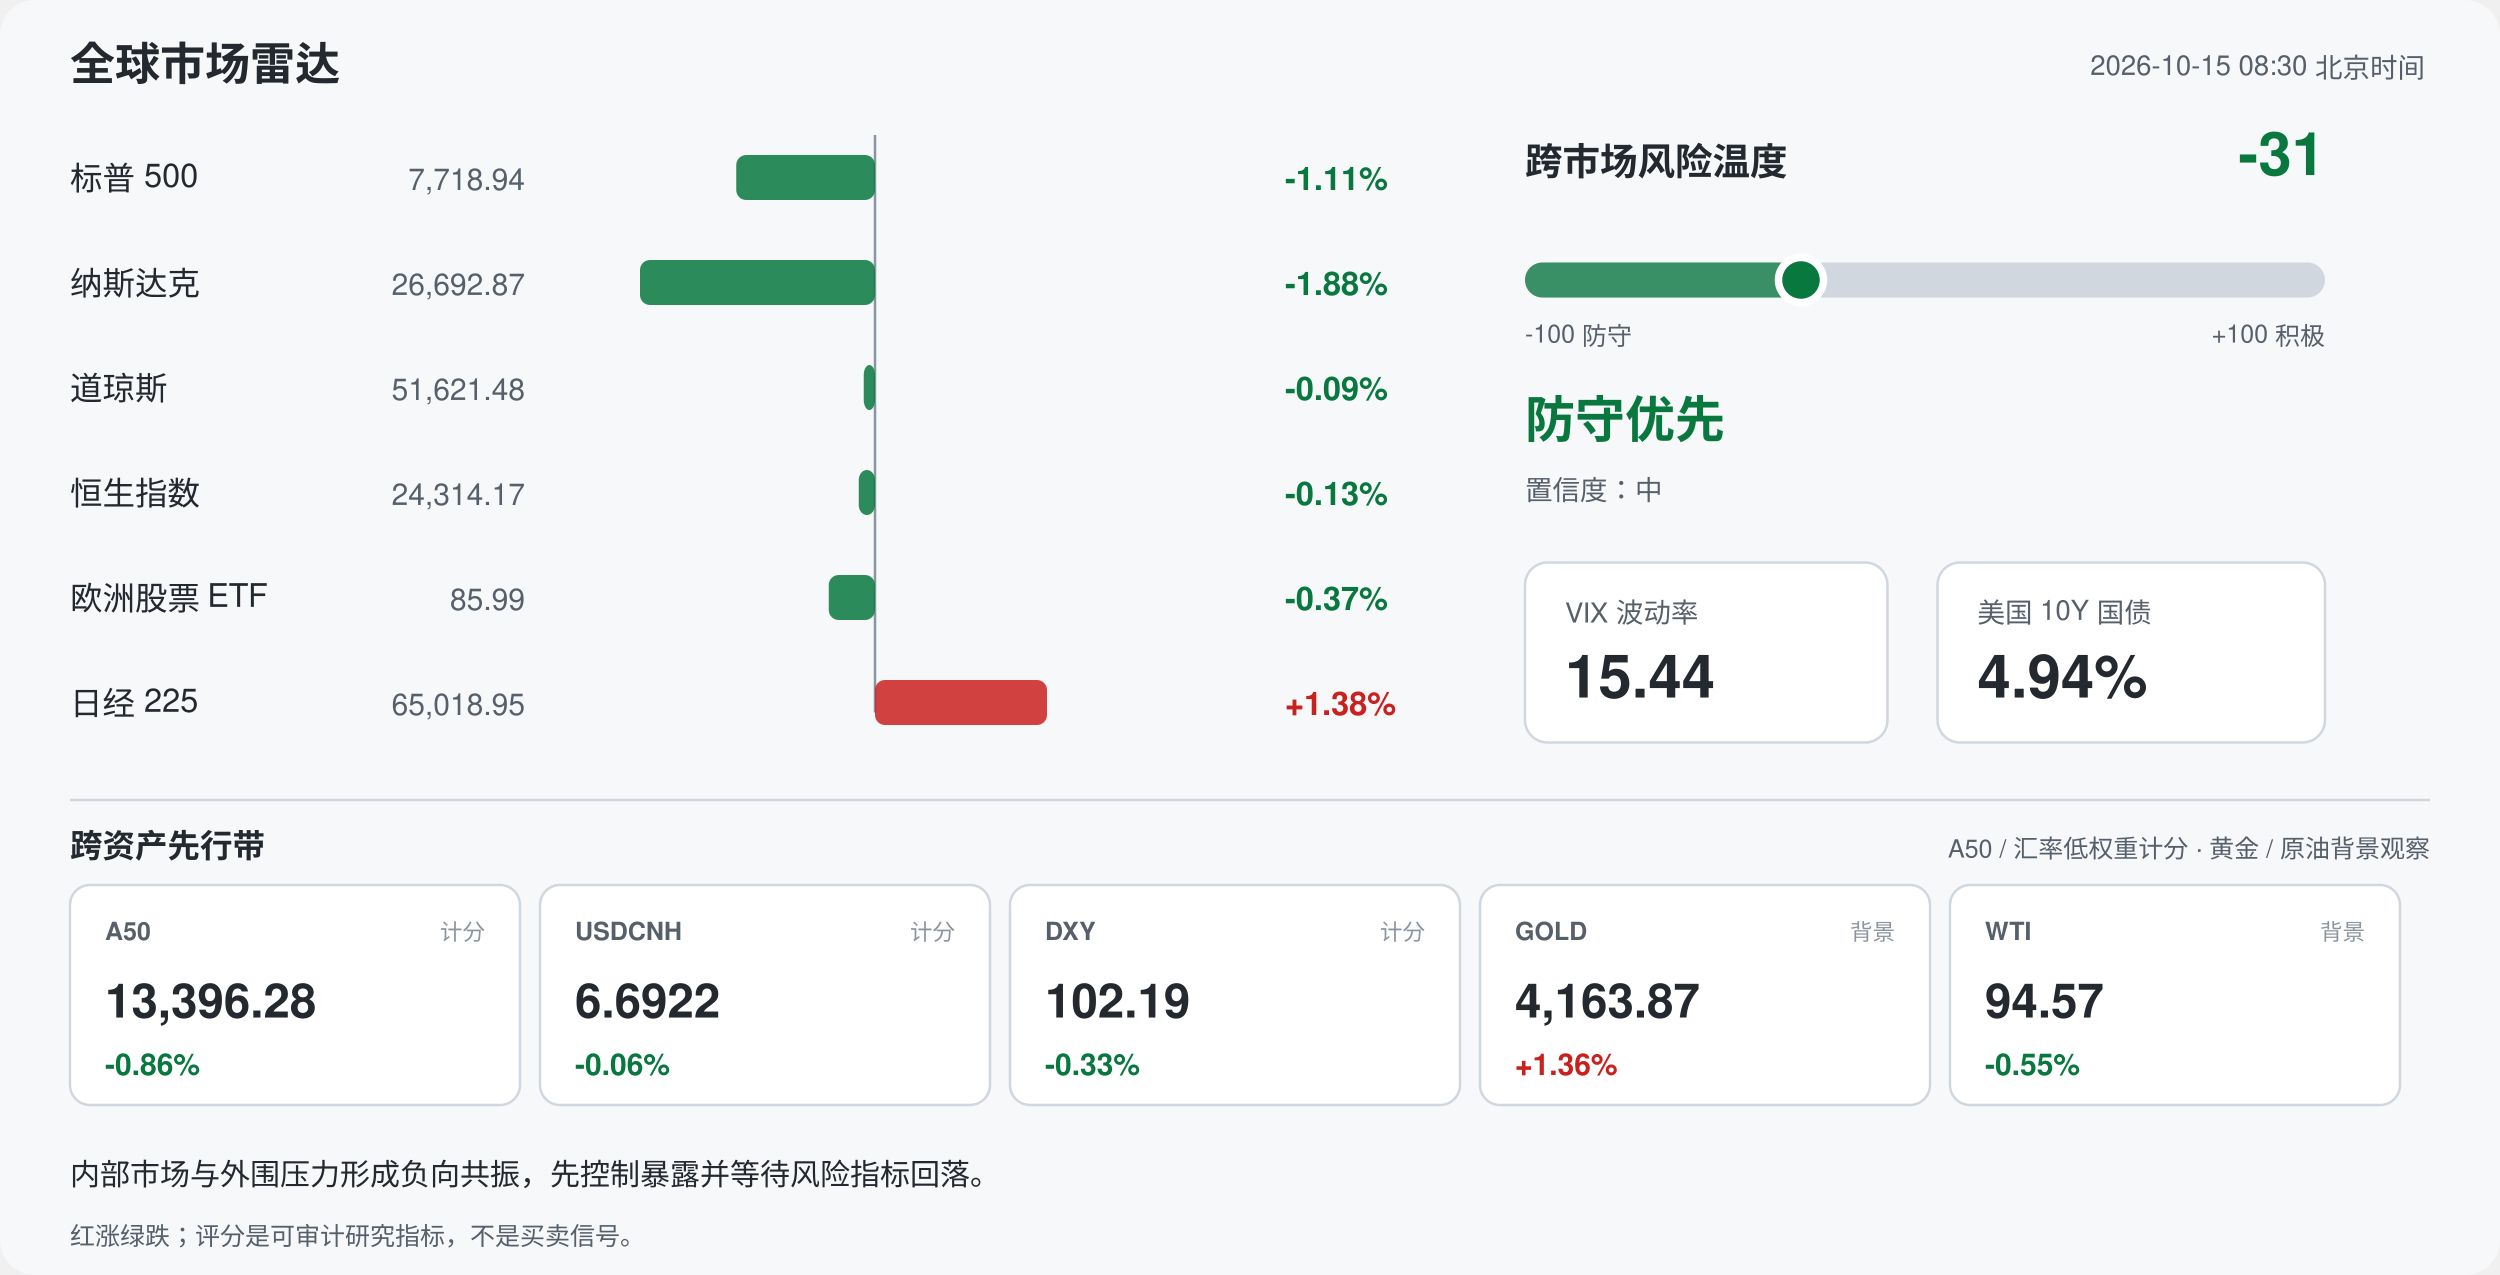
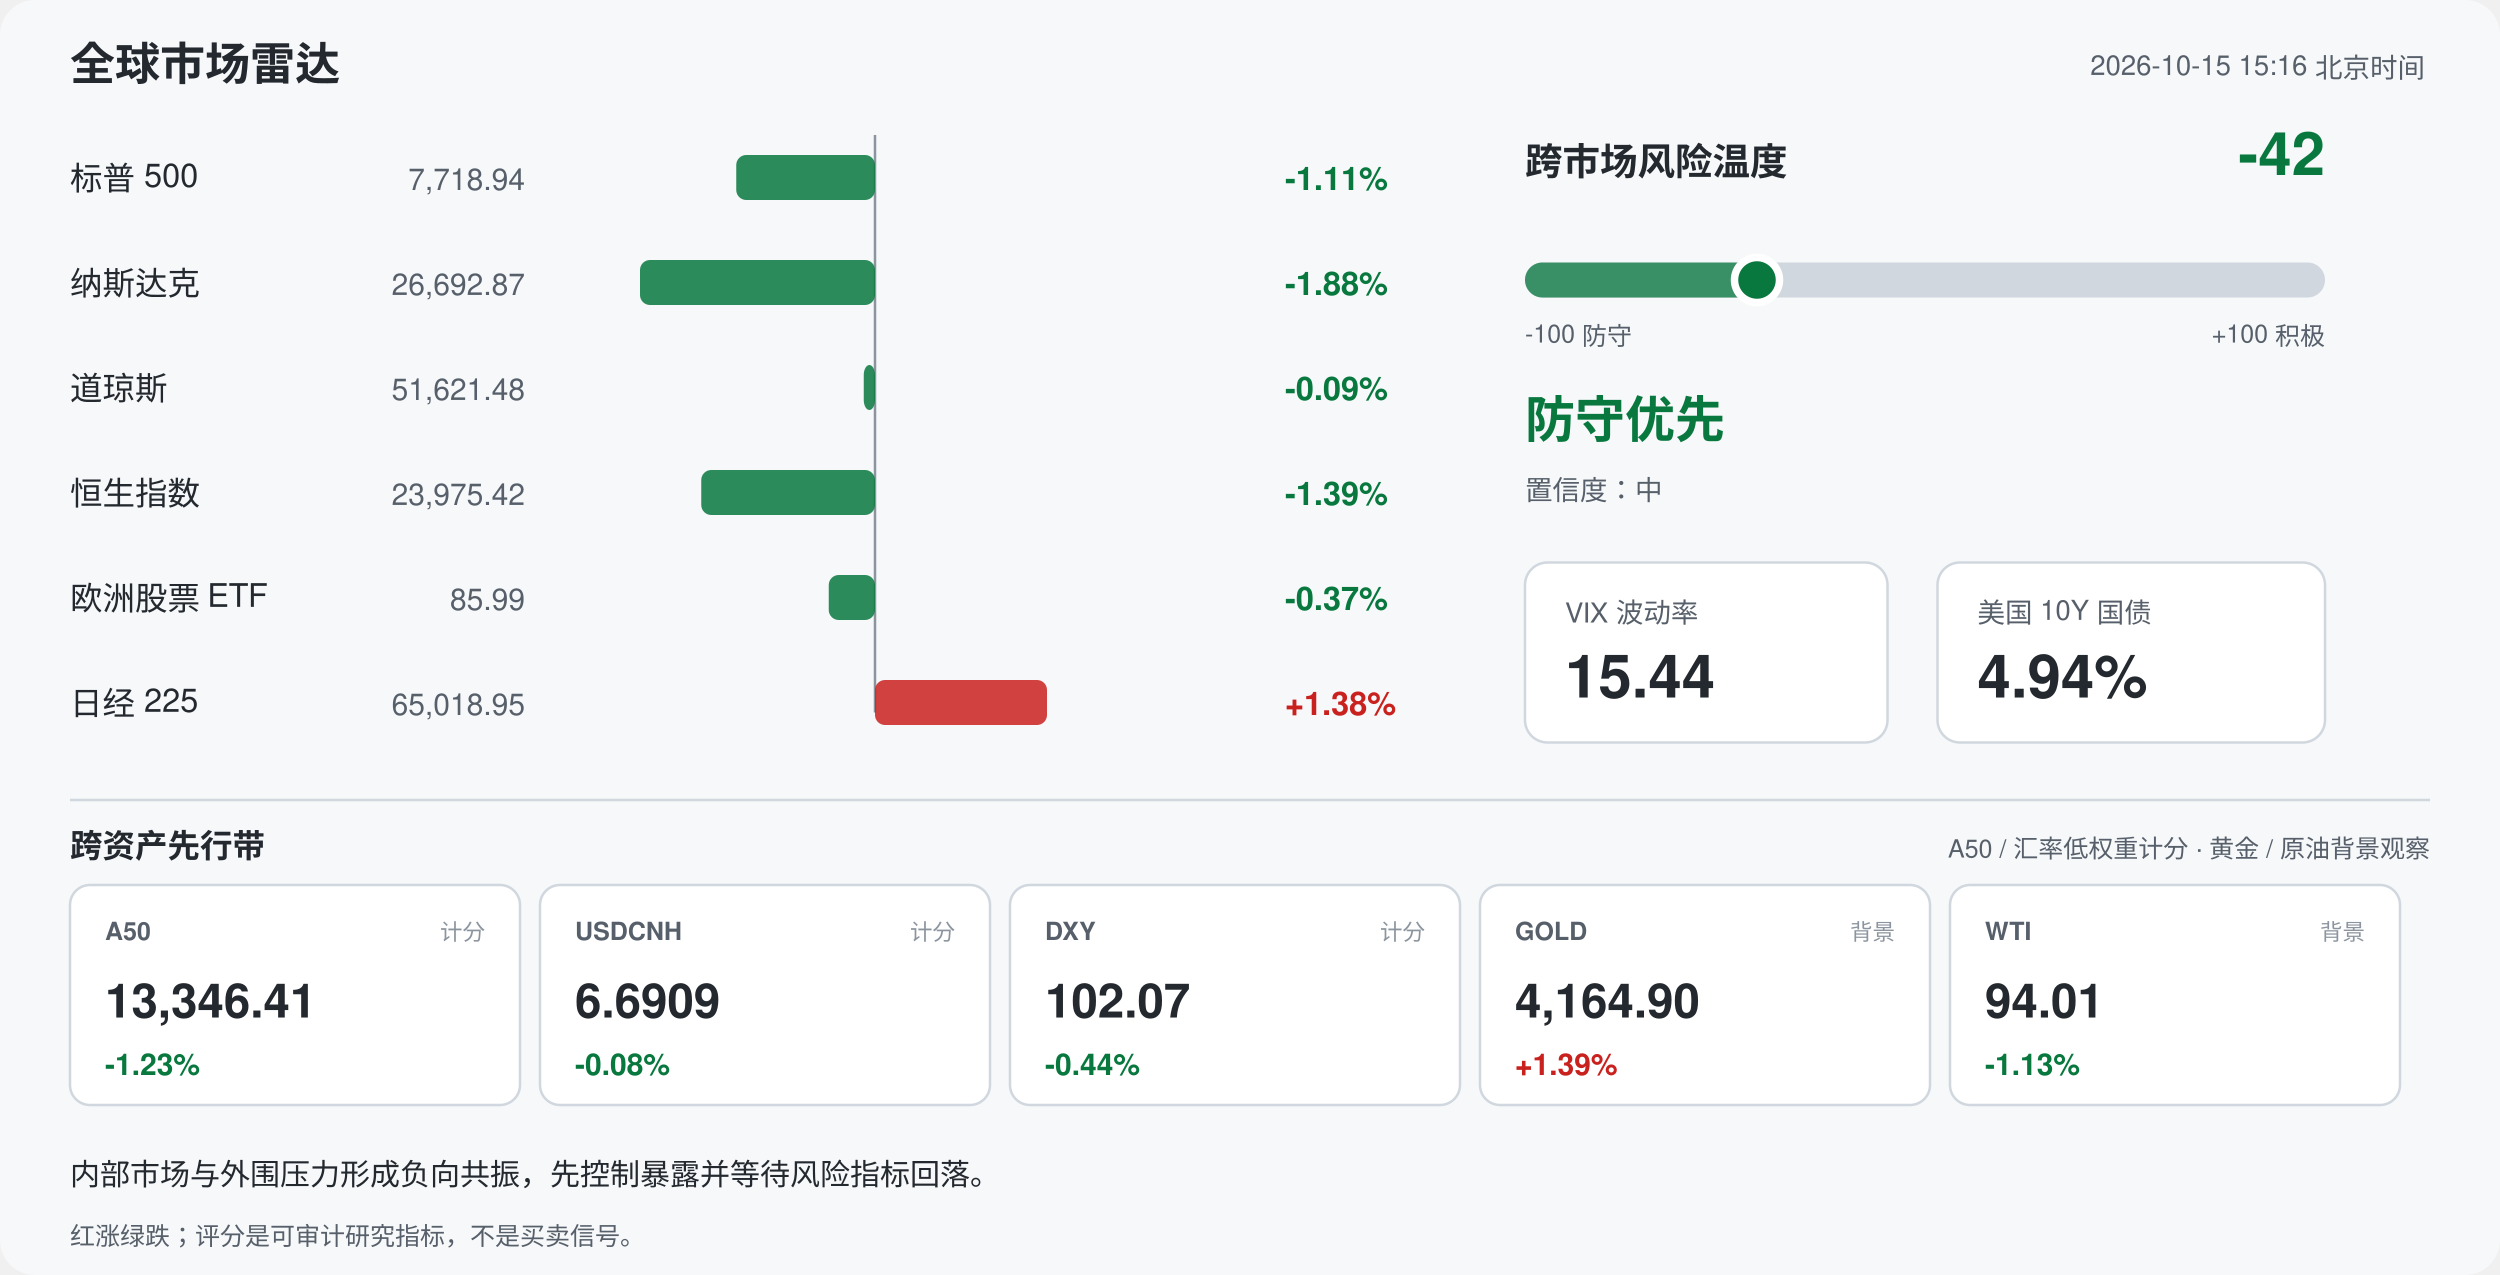
<svg xmlns="http://www.w3.org/2000/svg" width="1000" height="510" viewBox="0 0 1000 510" font-family="-apple-system,Segoe UI,Helvetica,Arial,sans-serif">
  <rect width="1000" height="510" rx="14" fill="#f6f8fa" />
  <text x="28" y="32" font-size="18" font-weight="700" fill="#24292f">全球市场雷达</text>
-   <text x="970" y="30" font-size="11" fill="#57606a" text-anchor="end">2026-10-15 08:30 北京时间</text>
+   <text x="970" y="30" font-size="11" fill="#57606a" text-anchor="end">2026-10-15 15:16 北京时间</text>
  <line x1="350" y1="54" x2="350" y2="285" stroke="#8c959f" stroke-width="1" />
  <text x="28" y="76" font-size="13" fill="#24292f">标普 500</text>
  <text x="210" y="76" font-size="12" fill="#57606a" text-anchor="end">7,718.94</text>
  <rect x="294.5" y="62" width="55.5" height="18" rx="4" fill="#08783e" opacity="0.85" />
  <text x="514" y="76" font-size="13" font-weight="600" fill="#08783e">-1.11%</text>
  <text x="28" y="118" font-size="13" fill="#24292f">纳斯达克</text>
  <text x="210" y="118" font-size="12" fill="#57606a" text-anchor="end">26,692.87</text>
  <rect x="256.0" y="104" width="94.0" height="18" rx="4" fill="#08783e" opacity="0.85" />
  <text x="514" y="118" font-size="13" font-weight="600" fill="#08783e">-1.88%</text>
  <text x="28" y="160" font-size="13" fill="#24292f">道琼斯</text>
  <text x="210" y="160" font-size="12" fill="#57606a" text-anchor="end">51,621.48</text>
  <rect x="345.5" y="146" width="4.5" height="18" rx="4" fill="#08783e" opacity="0.85" />
  <text x="514" y="160" font-size="13" font-weight="600" fill="#08783e">-0.09%</text>
  <text x="28" y="202" font-size="13" fill="#24292f">恒生指数</text>
-   <text x="210" y="202" font-size="12" fill="#57606a" text-anchor="end">24,314.17</text>
-   <rect x="343.5" y="188" width="6.5" height="18" rx="4" fill="#08783e" opacity="0.85" />
-   <text x="514" y="202" font-size="13" font-weight="600" fill="#08783e">-0.13%</text>
+   <text x="210" y="202" font-size="12" fill="#57606a" text-anchor="end">23,975.42</text>
+   <rect x="280.5" y="188" width="69.5" height="18" rx="4" fill="#08783e" opacity="0.85" />
+   <text x="514" y="202" font-size="13" font-weight="600" fill="#08783e">-1.39%</text>
  <text x="28" y="244" font-size="13" fill="#24292f">欧洲股票 ETF</text>
  <text x="210" y="244" font-size="12" fill="#57606a" text-anchor="end">85.99</text>
  <rect x="331.5" y="230" width="18.5" height="18" rx="4" fill="#08783e" opacity="0.85" />
  <text x="514" y="244" font-size="13" font-weight="600" fill="#08783e">-0.37%</text>
  <text x="28" y="286" font-size="13" fill="#24292f">日经 225</text>
  <text x="210" y="286" font-size="12" fill="#57606a" text-anchor="end">65,018.95</text>
  <rect x="350.0" y="272" width="68.8" height="18" rx="4" fill="#c9211e" opacity="0.85" />
  <text x="514" y="286" font-size="13" font-weight="600" fill="#c9211e">+1.38%</text>
  <text x="610" y="70" font-size="15" font-weight="700" fill="#24292f">跨市场风险温度</text>
-   <text x="930" y="70" font-size="24" font-weight="700" fill="#08783e" text-anchor="end">-31</text>
+   <text x="930" y="70" font-size="24" font-weight="700" fill="#08783e" text-anchor="end">-42</text>
  <rect x="610" y="105" width="320" height="14" rx="7" fill="#d0d7de" />
-   <rect x="610" y="105" width="110.4" height="14" rx="7" fill="#08783e" opacity="0.75" />
-   <circle cx="720.4" cy="112" r="9" fill="#08783e" stroke="#ffffff" stroke-width="3" />
+   <rect x="610" y="105" width="92.8" height="14" rx="7" fill="#08783e" opacity="0.75" />
+   <circle cx="702.8" cy="112" r="9" fill="#08783e" stroke="#ffffff" stroke-width="3" />
  <text x="610" y="137" font-size="10" fill="#57606a">-100 防守</text>
  <text x="930" y="137" font-size="10" fill="#57606a" text-anchor="end">+100 积极</text>
  <text x="610" y="175" font-size="20" font-weight="700" fill="#08783e">防守优先</text>
  <text x="610" y="200" font-size="11" fill="#57606a">置信度：中</text>
  <rect x="610" y="225" width="145" height="72" rx="9" fill="#ffffff" stroke="#d0d7de" />
  <text x="626" y="249" font-size="11" fill="#57606a">VIX 波动率</text>
  <text x="626" y="279" font-size="24" font-weight="700" fill="#24292f">15.44</text>
  <rect x="775" y="225" width="155" height="72" rx="9" fill="#ffffff" stroke="#d0d7de" />
  <text x="791" y="249" font-size="11" fill="#57606a">美国 10Y 国债</text>
  <text x="791" y="279" font-size="24" font-weight="700" fill="#24292f">4.94%</text>
  <line x1="28" y1="320" x2="972" y2="320" stroke="#d0d7de" />
  <text x="28" y="343" font-size="13" font-weight="700" fill="#24292f">跨资产先行带</text>
  <text x="972" y="343" font-size="10" fill="#57606a" text-anchor="end">A50 / 汇率低权重计分 · 黄金 / 原油背景观察</text>
  <rect x="28" y="354" width="180" height="88" rx="8" fill="#ffffff" stroke="#d0d7de" />
  <text x="42" y="376" font-size="10" font-weight="700" fill="#57606a">A50</text>
  <text x="194" y="376" font-size="9" fill="#8c959f" text-anchor="end">计分</text>
-   <text x="42" y="407" font-size="19" font-weight="700" fill="#24292f">13,396.28</text>
-   <text x="42" y="430" font-size="12" font-weight="700" fill="#08783e">-0.86%</text>
+   <text x="42" y="407" font-size="19" font-weight="700" fill="#24292f">13,346.41</text>
+   <text x="42" y="430" font-size="12" font-weight="700" fill="#08783e">-1.23%</text>
  <rect x="216" y="354" width="180" height="88" rx="8" fill="#ffffff" stroke="#d0d7de" />
  <text x="230" y="376" font-size="10" font-weight="700" fill="#57606a">USDCNH</text>
  <text x="382" y="376" font-size="9" fill="#8c959f" text-anchor="end">计分</text>
-   <text x="230" y="407" font-size="19" font-weight="700" fill="#24292f">6.6922</text>
-   <text x="230" y="430" font-size="12" font-weight="700" fill="#08783e">-0.06%</text>
+   <text x="230" y="407" font-size="19" font-weight="700" fill="#24292f">6.6909</text>
+   <text x="230" y="430" font-size="12" font-weight="700" fill="#08783e">-0.08%</text>
  <rect x="404" y="354" width="180" height="88" rx="8" fill="#ffffff" stroke="#d0d7de" />
  <text x="418" y="376" font-size="10" font-weight="700" fill="#57606a">DXY</text>
  <text x="570" y="376" font-size="9" fill="#8c959f" text-anchor="end">计分</text>
-   <text x="418" y="407" font-size="19" font-weight="700" fill="#24292f">102.19</text>
-   <text x="418" y="430" font-size="12" font-weight="700" fill="#08783e">-0.33%</text>
+   <text x="418" y="407" font-size="19" font-weight="700" fill="#24292f">102.07</text>
+   <text x="418" y="430" font-size="12" font-weight="700" fill="#08783e">-0.44%</text>
  <rect x="592" y="354" width="180" height="88" rx="8" fill="#ffffff" stroke="#d0d7de" />
  <text x="606" y="376" font-size="10" font-weight="700" fill="#57606a">GOLD</text>
  <text x="758" y="376" font-size="9" fill="#8c959f" text-anchor="end">背景</text>
-   <text x="606" y="407" font-size="19" font-weight="700" fill="#24292f">4,163.87</text>
-   <text x="606" y="430" font-size="12" font-weight="700" fill="#c9211e">+1.36%</text>
+   <text x="606" y="407" font-size="19" font-weight="700" fill="#24292f">4,164.90</text>
+   <text x="606" y="430" font-size="12" font-weight="700" fill="#c9211e">+1.39%</text>
  <rect x="780" y="354" width="180" height="88" rx="8" fill="#ffffff" stroke="#d0d7de" />
  <text x="794" y="376" font-size="10" font-weight="700" fill="#57606a">WTI</text>
  <text x="946" y="376" font-size="9" fill="#8c959f" text-anchor="end">背景</text>
-   <text x="794" y="407" font-size="19" font-weight="700" fill="#24292f">94.57</text>
-   <text x="794" y="430" font-size="12" font-weight="700" fill="#08783e">-0.55%</text>
+   <text x="794" y="407" font-size="19" font-weight="700" fill="#24292f">94.01</text>
+   <text x="794" y="430" font-size="12" font-weight="700" fill="#08783e">-1.13%</text>
  <text x="28" y="474" font-size="12" fill="#24292f">内部市场与外围压力形成负向共振，先控制暴露并等待风险指标回落。</text>
  <text x="28" y="498" font-size="10" fill="#57606a">红涨绿跌；评分是可审计研究指标，不是买卖信号。</text>
</svg>
